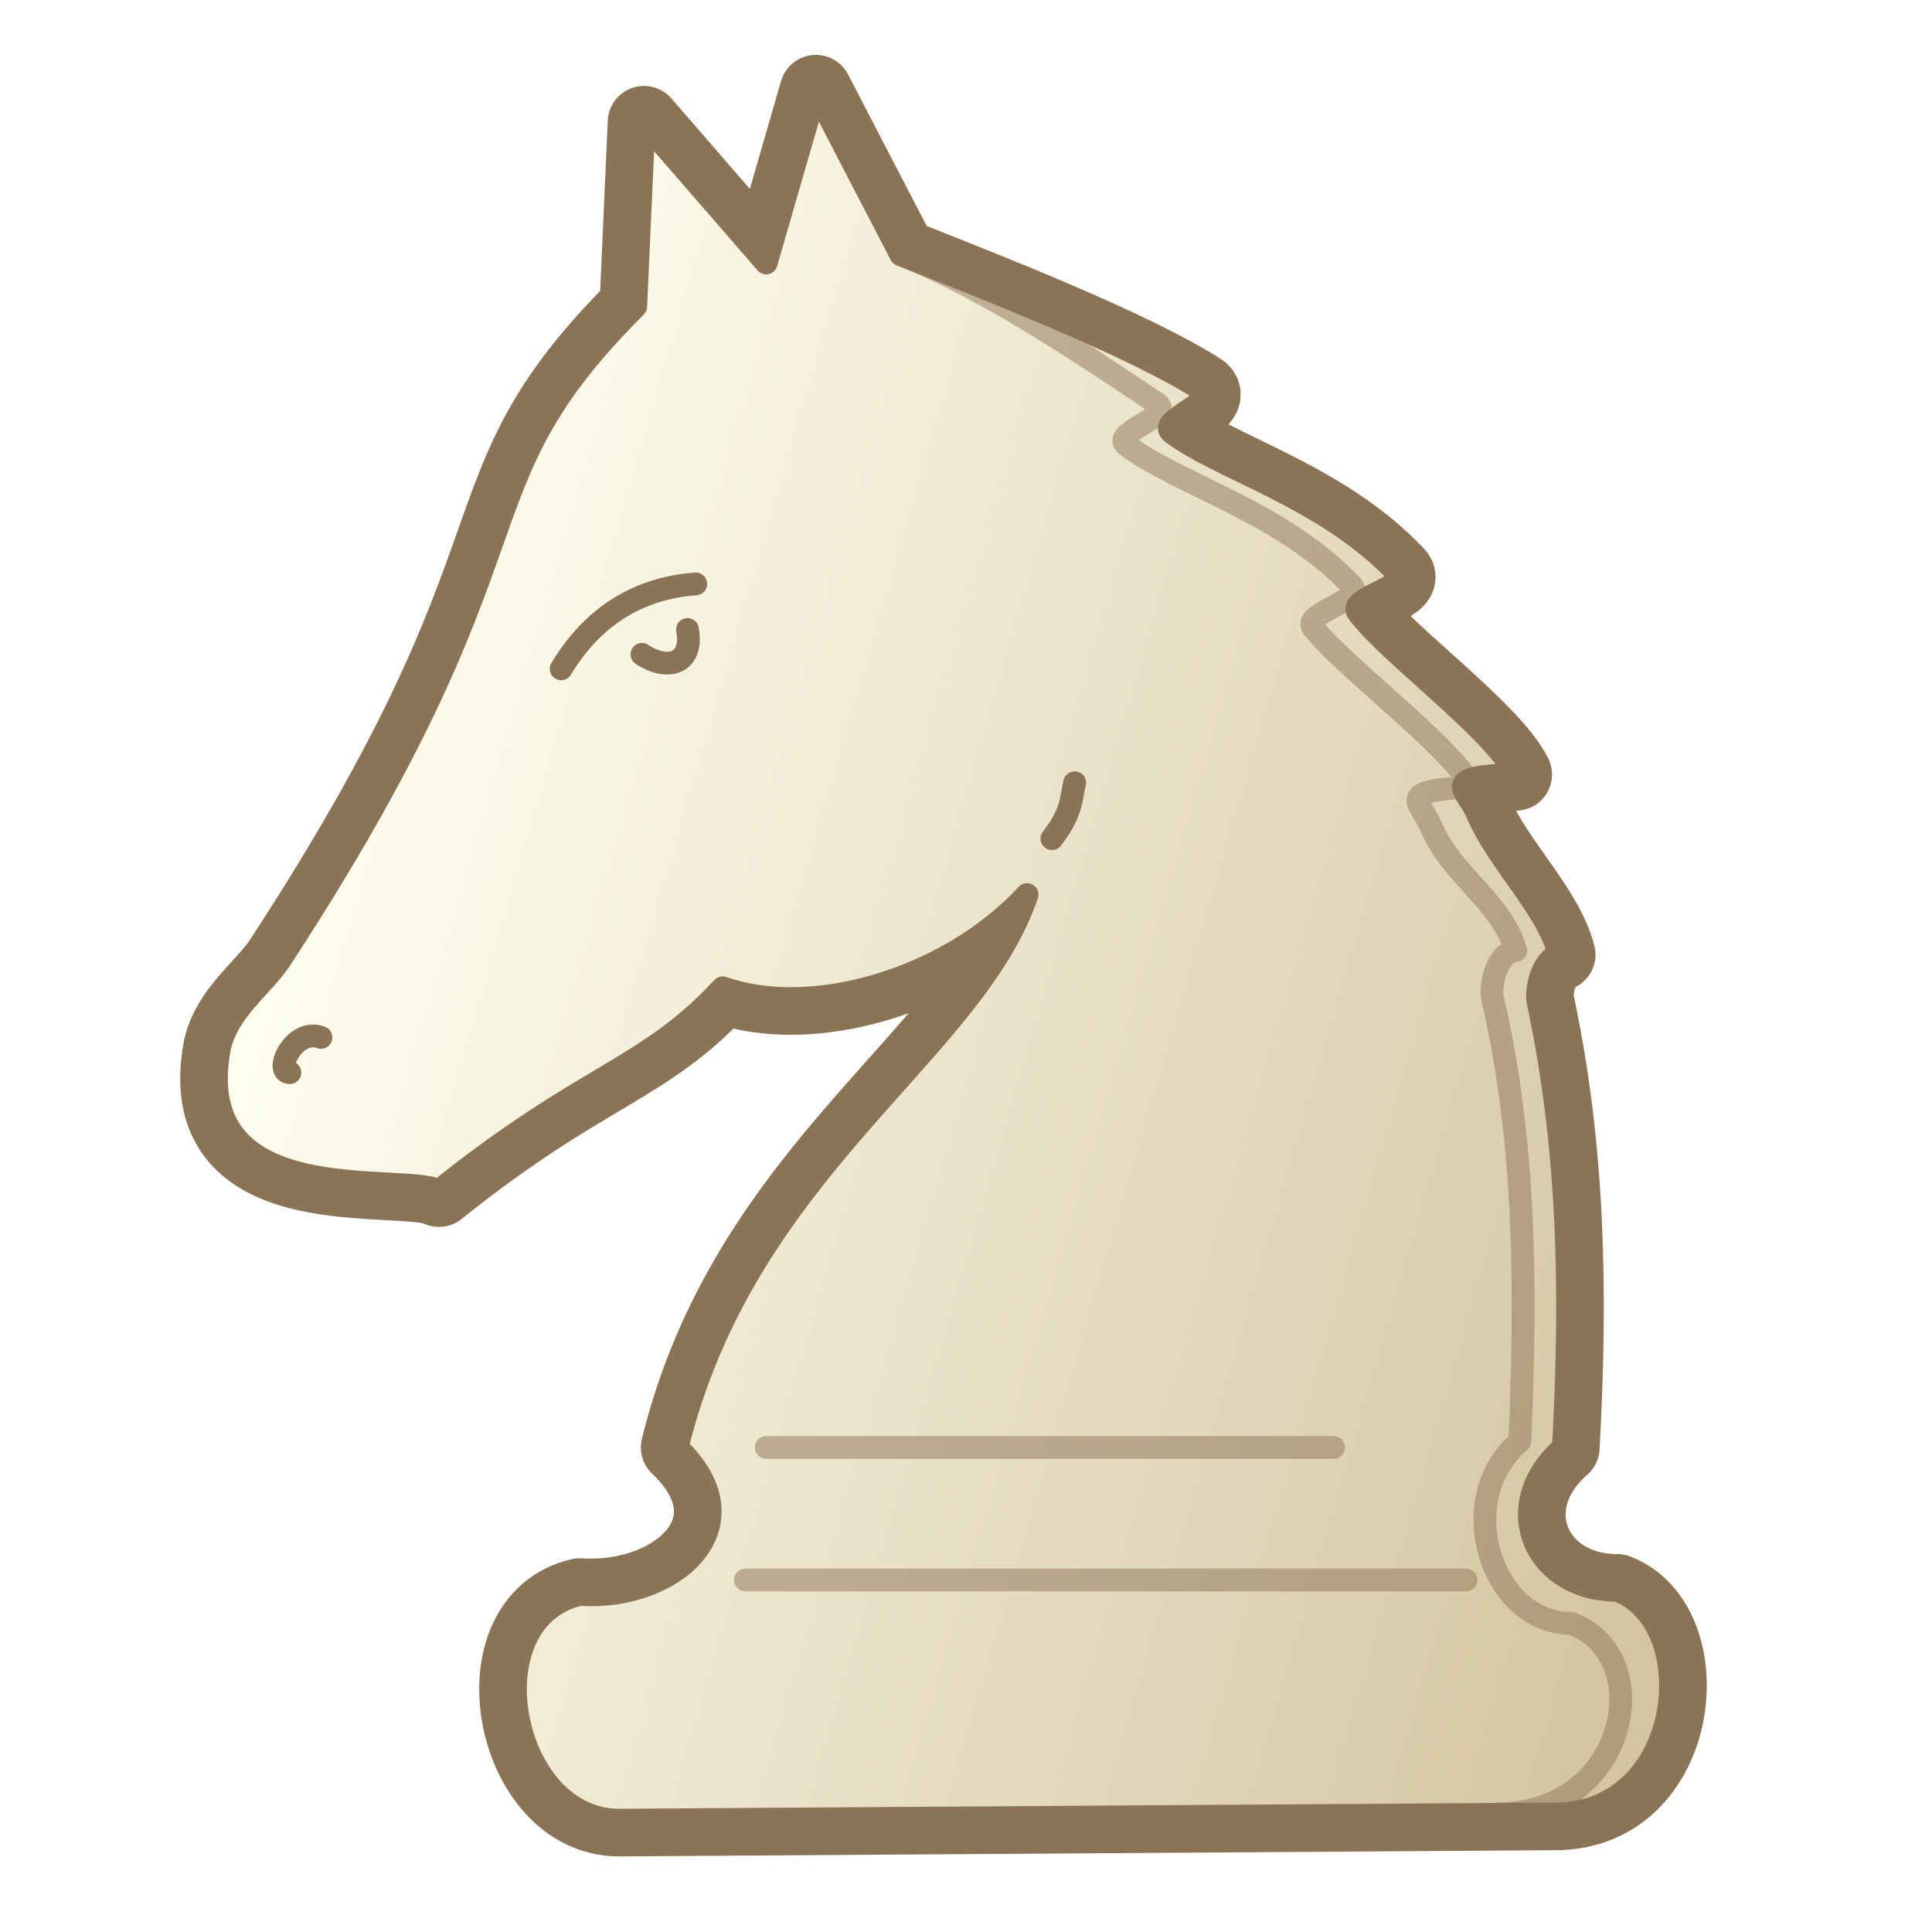
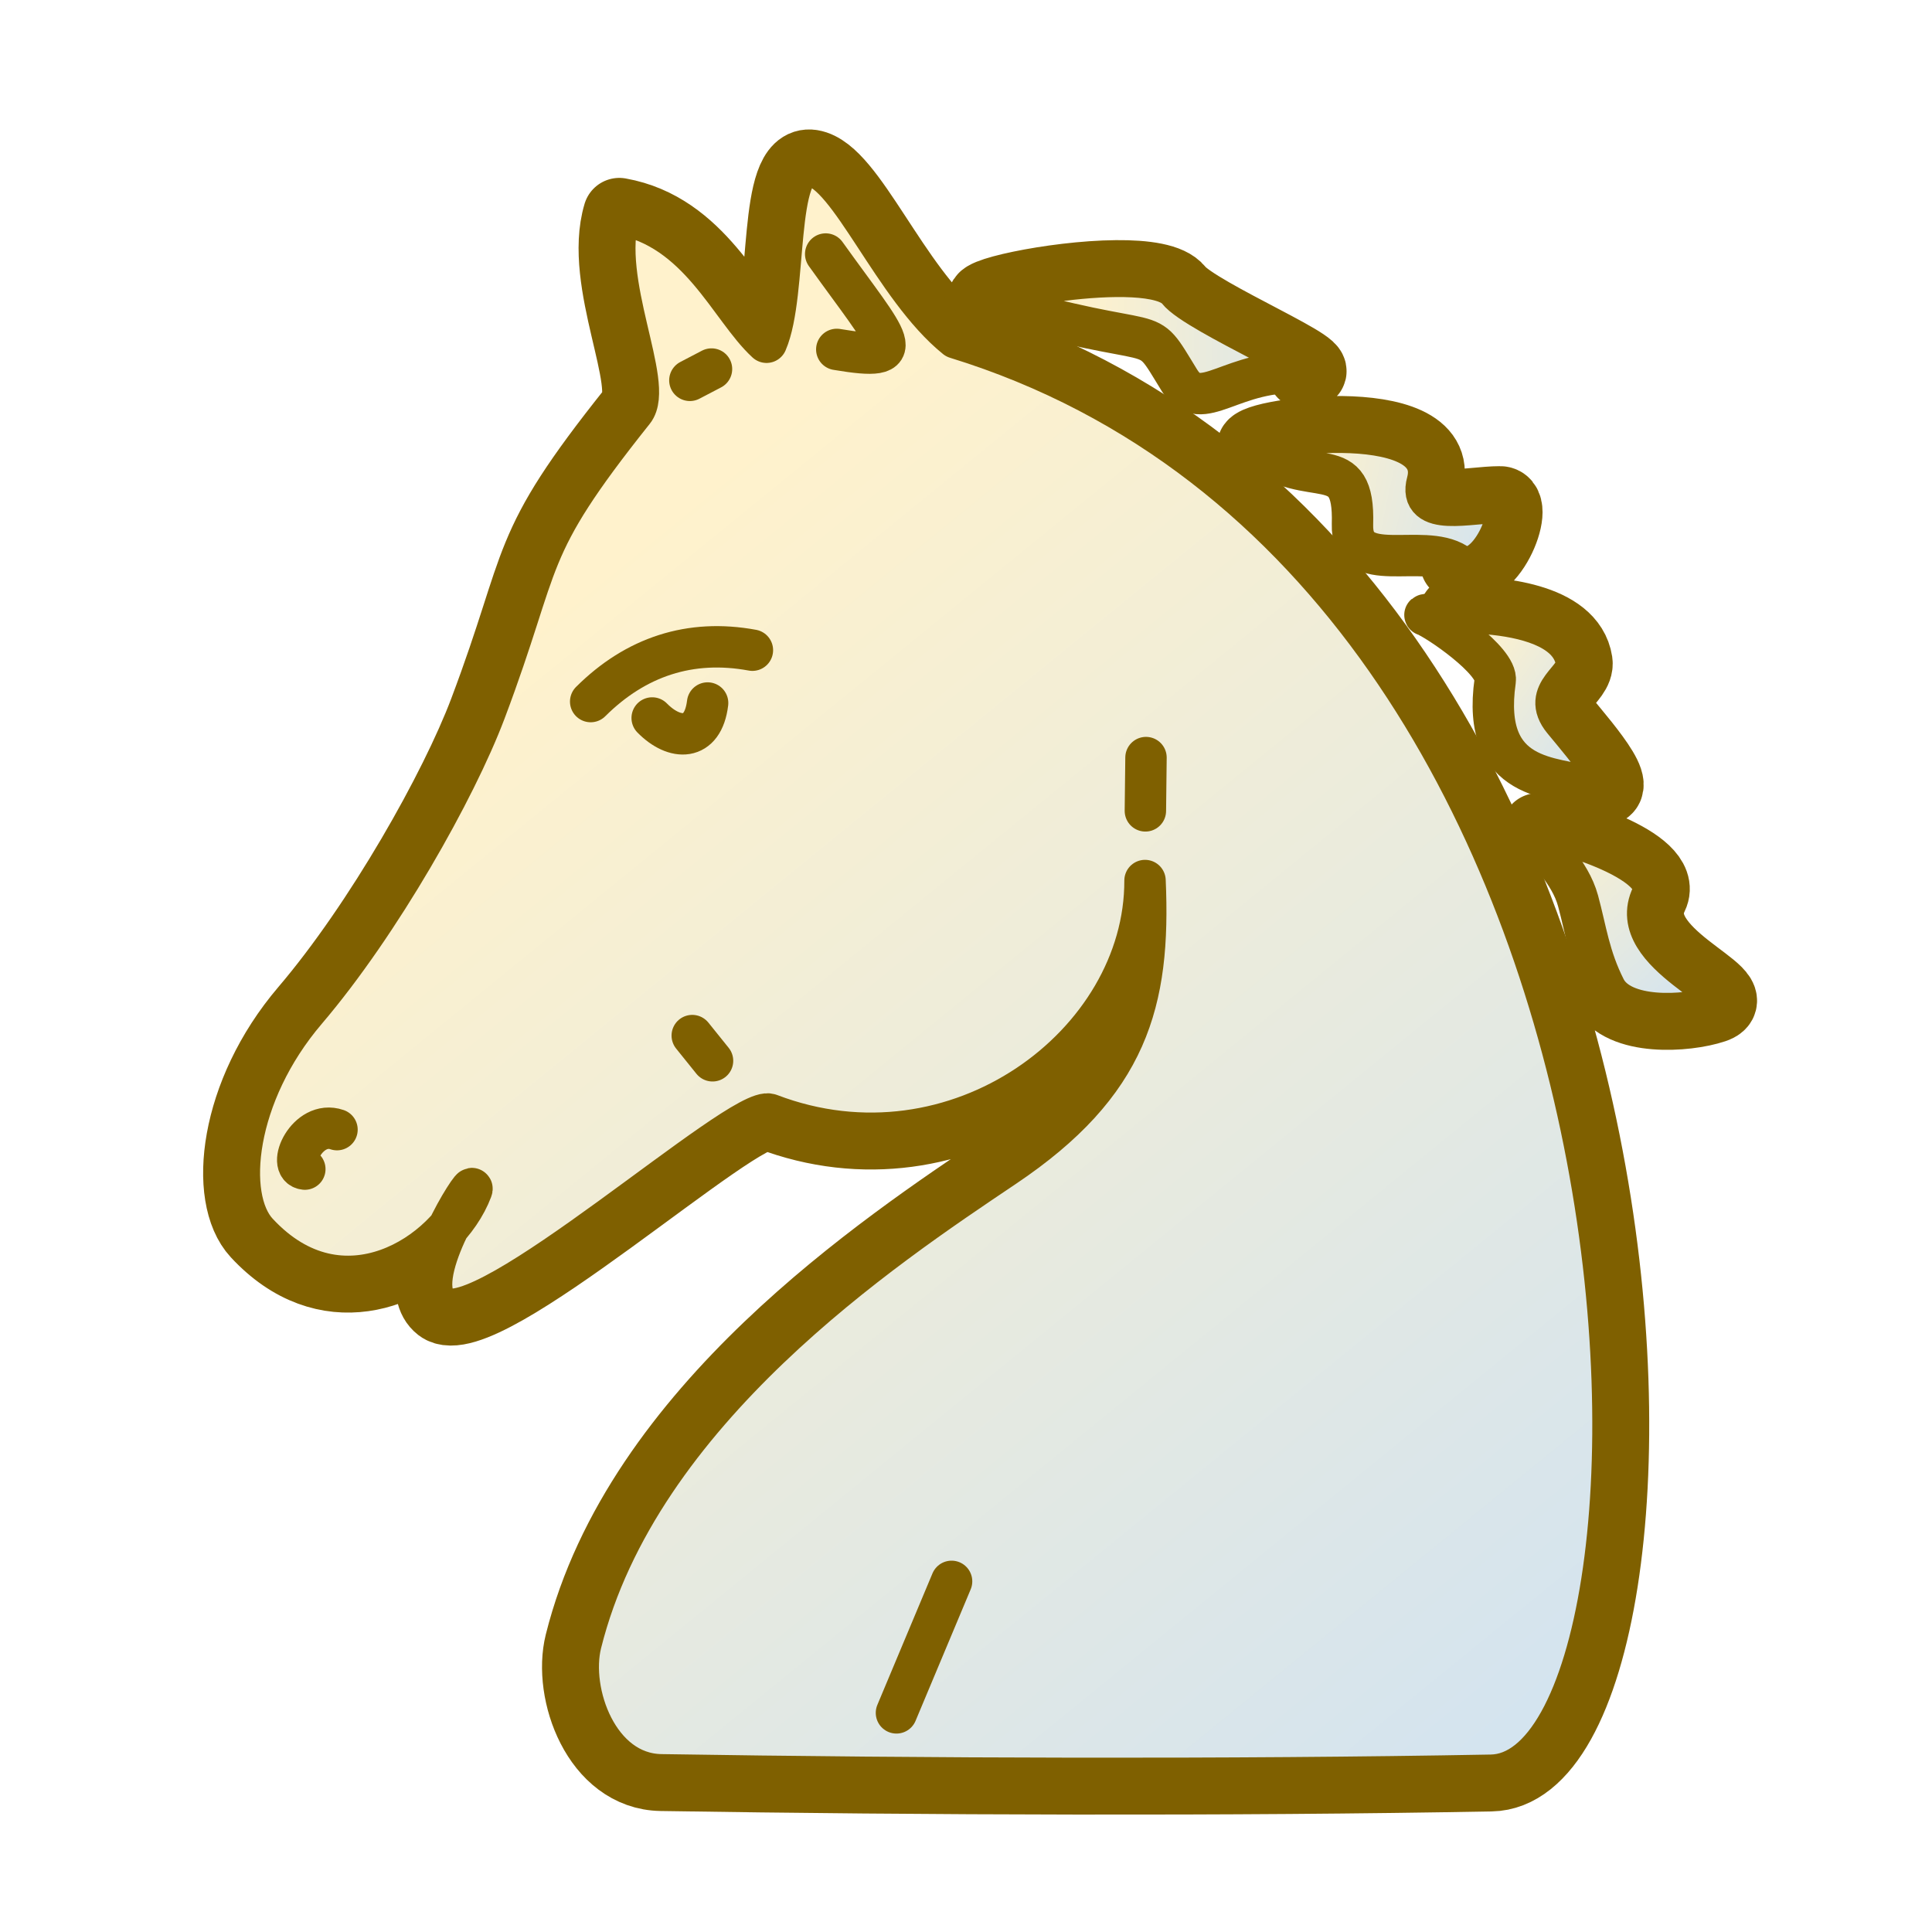
- <svg xmlns="http://www.w3.org/2000/svg" xmlns:xlink="http://www.w3.org/1999/xlink" id="knight" viewBox="0 0 933 933">
-   <style id="style-base">.base{fill-opacity:1;fill-rule:evenodd;stroke-miterlimit:4;stroke-dasharray:none;stroke-linecap:round;stroke-linejoin:round;stroke-opacity:1}.stroke-medium{stroke-width:11}.stroke-color{stroke:#8B7355}</style>
-   <defs id="defs2202">
-     <linearGradient xlink:href="#fillGradient" id="main-gradient" x1="824.6" x2="992.7" y1="119.5" y2="168.5" gradientTransform="translate(-3372 -24)scale(4.2241)" gradientUnits="userSpaceOnUse" />
+ <svg xmlns="http://www.w3.org/2000/svg" xmlns:xlink="http://www.w3.org/1999/xlink" id="knight" viewBox="0 0 933.33 933.33">
+   <style id="base">.base{fill-opacity:1;fill-rule:evenodd;stroke-miterlimit:4;stroke-dasharray:none;stroke-linecap:round;stroke-linejoin:round;stroke-opacity:1}.stroke-medium{stroke-width:20}.stroke-color{stroke:#7f6000}</style>
+   <defs id="defs36222">
    <linearGradient id="fillGradient">
-       <stop id="stop0" offset="0" stop-color="#fffff0" stop-opacity="1" />
-       <stop id="stop1" offset="1" stop-color="#d4c5a0" stop-opacity="1" />
+       <stop id="stop0" offset="0" stop-color="#fff2cc" stop-opacity="1" />
+       <stop id="stop1" offset="1" stop-color="#cfe2f3" stop-opacity="1" />
    </linearGradient>
+     <linearGradient xlink:href="#fillGradient" id="hair4-gradient" x1="705.29" x2="787.13" y1="378.29" y2="465.62" gradientTransform="translate(7.03 14.37)scale(1.03317)" gradientUnits="userSpaceOnUse" />
+     <linearGradient xlink:href="#fillGradient" id="hair3-gradient" x1="667.03" x2="739.15" y1="299.33" y2="348.42" gradientTransform="translate(11.16 14.37)scale(1.03317)" gradientUnits="userSpaceOnUse" />
+     <linearGradient xlink:href="#fillGradient" id="hair2-gradient" x1="598.68" x2="705.53" y1="209.76" y2="232.29" gradientTransform="translate(7.03 14.37)scale(1.03317)" gradientUnits="userSpaceOnUse" />
+     <linearGradient xlink:href="#fillGradient" id="hair1-gradient" x1="493.79" x2="625.85" y1="157.91" y2="159.49" gradientTransform="translate(11.16 8.17)scale(1.03317)" gradientUnits="userSpaceOnUse" />
+     <linearGradient xlink:href="#fillGradient" id="body-gradient" x1="265.65" x2="753.21" y1="255.94" y2="854.33" gradientTransform="translate(7.03 14.37)scale(1.03317)" gradientUnits="userSpaceOnUse" />
  </defs>
-   <path id="boundary" fill="none" stroke-width="35" d="m394 44-24 83-59-68-4 89c-91 91-38 111-172 316-9 13-25 24-29 42-15 80 88 60 106 69 71-57 100-58 137-98 42 15 108-3 147-45-26 77-136 132-169 267 39 37 0 74-47 71-52 12-34 109 19 109l452-3c63 0 72-92 30-108-40 0-58-41-26-69 4-74 3-143-12-214-2-7 2-22 10-24-6-23-30-45-40-69-5-11-18-17 19-18-11-22-61-58-76-78-6-7 25-13 19-19-35-37-85-50-109-68-8-6 23-15 14-21-33-21-102-48-145-65z" class="base stroke-color" />
-   <path id="main" fill="url(#main-gradient)" d="m394 44-24 83-59-68-4 89c-91 91-38 111-172 316-9 13-25 24-29 42-15 80 88 60 106 69 71-57 100-58 137-98 42 15 108-3 147-45-26 77-136 132-169 267 39 37 0 74-47 71-52 12-34 109 19 109l452-3c63 0 72-92 30-108-40 0-58-41-26-69 4-74 3-143-12-214-2-7 2-22 10-24-6-23-30-45-40-69-5-11-18-17 19-18-11-22-61-58-76-78-6-7 25-13 19-19-35-37-85-50-109-68-8-6 23-15 14-21-33-21-102-48-145-65z" class="base stroke-color stroke-medium" />
-   <path id="eyebrow" fill="none" d="M336 282c-28 2-50 16-65 41" class="base stroke-color stroke-medium" />
-   <path id="eye" fill="none" d="M310 316c12 8 25 5 22-12" class="base stroke-color stroke-medium" />
-   <path id="nose" fill="none" d="M155 501c-13-5-23 17-15 17" class="base stroke-color stroke-medium" />
-   <path id="cheek" fill="none" d="M508 405c10-13 9-19 11-27" class="base stroke-color stroke-medium" />
-   <path id="deco-lines" fill="none" d="M644 699H370zm64 64H360z" class="base stroke-color stroke-medium" opacity=".5" />
-   <path id="deco-side" fill="none" d="M723 876c63 0 78-76 36-92-39 0-58-60-25-88 3-74 3-143-13-213-2-7 2-23 11-24-7-24-31-36-41-60-5-12-18-17 20-19-12-21-61-57-77-77-5-7 25-13 19-20-34-36-84-49-109-68-8-6 23-14 15-20-33-22-81-55-124-72" class="base stroke-color stroke-medium" opacity=".5" />
+   <path id="boundary" fill="none" stroke-width="35" d="M392.06 80.14c-18.36-3-11.42 61.28-21.76 85.2-17.72-16.27-32.58-55.02-71.12-61.9-9.76 32.5 17.09 82.29 6.86 95.1-54.43 68.26-43.29 69.9-71.7 145.17-14.11 37.42-50.6 102.3-86.53 144.44-34.5 40.45-39.45 90.11-23.43 107.38 33.01 35.59 72.53 20.25 92.67-3.13-6.86 14.01-12.93 31.98-4.28 38.68 20.07 15.53 145.3-98.02 159.1-92.74 90.13 34.42 181.5-33.94 181.28-112.96 2.6 58.75-8.3 98.14-67.92 138.21-58.04 39.02-176.52 117.76-204.58 230.25-5.88 23.58 8.24 63.05 38.75 63.54 125.9 2 275.79 2.53 400.98.2 101.42-1.87 104.4-582.63-258.52-694.3-30.3-24.46-51.43-80.14-69.8-83.14m237.78 99.9c18.83 1.19-51.66-28.11-60.85-39.83-3.99-5.09-15.8-6.83-29.74-6.7-30.68.26-71.73 9.56-62.7 12.2m227.08 126.66c15.36 9.78 30.78-29.67 21-29.67-14.7 0-39.67 6.9-35.15-9.7 4.96-18.23-17.98-23.86-41.15-24.18-23.16-.3-46.56 4.7-42.53 7.77m161.56 163.73c22 7.32-1.02-18.93-12.12-32.43s7.58-19.55 6.28-28.11c-3.17-20.71-37.87-24.1-58.33-23.88m72.27 181.67c7.77 15.35 39.03 13.35 52.5 8.84 18.16-6.07-43.9-24.93-29.92-53.67 7.75-15.92-43.91-31.7-55.05-32.1" class="base stroke-color" />
+   <path id="body" fill="url(#body-gradient)" d="M553.15 425.38c.22 79.03-91.15 147.38-181.28 112.95-13.8-5.27-139.03 108.28-159.1 92.75-15.83-12.26 17.55-62.79 15.12-56.33-11.55 30.73-62.56 64.93-103.51 20.78-16.02-17.27-11.07-66.93 23.43-107.38 35.93-42.13 72.42-107.01 86.54-144.43 28.4-75.27 17.26-76.91 71.69-145.17 10.23-12.82-16.62-62.6-6.86-95.1 38.54 6.87 53.4 45.63 71.13 61.89 10.33-23.92 3.39-88.2 21.75-85.2 18.37 3 39.5 58.68 69.8 83.13C824.77 274.95 821.8 855.71 720.38 857.6c-125.2 2.32-275.07 1.8-400.98-.21-30.5-.49-44.63-39.96-38.74-63.54 28.05-112.5 146.53-191.23 204.57-230.25 59.61-40.07 70.53-79.46 67.92-138.21z" class="base stroke-color stroke-medium" />
+   <path id="eyebrow" fill="none" d="M363.48 314.1c-30.04-5.55-56.38 3.17-78.13 24.82" class="base stroke-color stroke-medium" />
+   <path id="eye" fill="none" d="M315.06 346.85c10.79 11 24.52 11.45 26.78-7.23" class="base stroke-color stroke-medium" />
+   <path id="nose" fill="none" d="M162.8 545.72c-14.31-4.94-24.67 18.12-15.54 19.06" class="base stroke-color stroke-medium" />
+   <path id="cheek1" fill="none" d="m334.42 500.28 9.8 12.18" class="base stroke-color stroke-medium" />
+   <path id="cheek2" fill="none" d="m553.32 391.72.3-25.74" class="base stroke-color stroke-medium" />
+   <path id="ear-right" fill="none" d="m343.72 178.28-10.45 5.46" class="base stroke-color stroke-medium" />
+   <path id="ear-left" fill="none" d="M398.88 122.72c31.15 43.52 42.4 52.32 5.36 46.08" class="base stroke-color stroke-medium" />
+   <path id="leg-line" fill="none" d="m459.7 763.94-26.63 63.53" class="base stroke-color stroke-medium" />
+   <path id="hair1" fill="url(#hair1-gradient)" d="M476.55 145.72c89.44 26.22 74.35 7.3 93.22 38.01 10.57 17.21 25.21-5.86 60.07-3.68 18.83 1.18-51.66-28.13-60.85-39.84-12.76-16.27-105.57 1.66-92.44 5.5z" class="base stroke-color stroke-medium" />
+   <path id="hair2" fill="url(#hair2-gradient)" d="M605.8 216.59c28.1 21.35 48.68-.34 47.57 36.72-.77 25.45 33.58 8.45 50.26 19.06 15.37 9.78 30.78-29.67 21-29.67-14.7 0-39.67 6.9-35.15-9.7 9.91-36.45-91.75-22.55-83.68-16.41" class="base stroke-color stroke-medium" />
+   <path id="hair3" fill="url(#hair3-gradient)" d="M688.43 297.17c5.47 1.91 35.26 22.07 33.88 31.66-7.11 49.46 29.36 46.26 45.05 51.49 22 7.32-1.02-18.93-12.12-32.43s7.58-19.55 6.28-28.11c-4.6-30.13-75.94-23.61-73.08-22.61z" class="base stroke-color stroke-medium" />
+   <path id="hair4" fill="url(#hair4-gradient)" d="M740.98 401.45c5.23 9.1 17.48 19.43 21.36 33.72 3.89 14.3 5.35 27.04 13.12 42.4 7.77 15.35 39.02 13.35 52.5 8.84 18.16-6.07-43.9-24.92-29.92-53.67 8.85-18.2-59.88-36.21-57.06-31.3z" class="base stroke-color stroke-medium" />
</svg>
